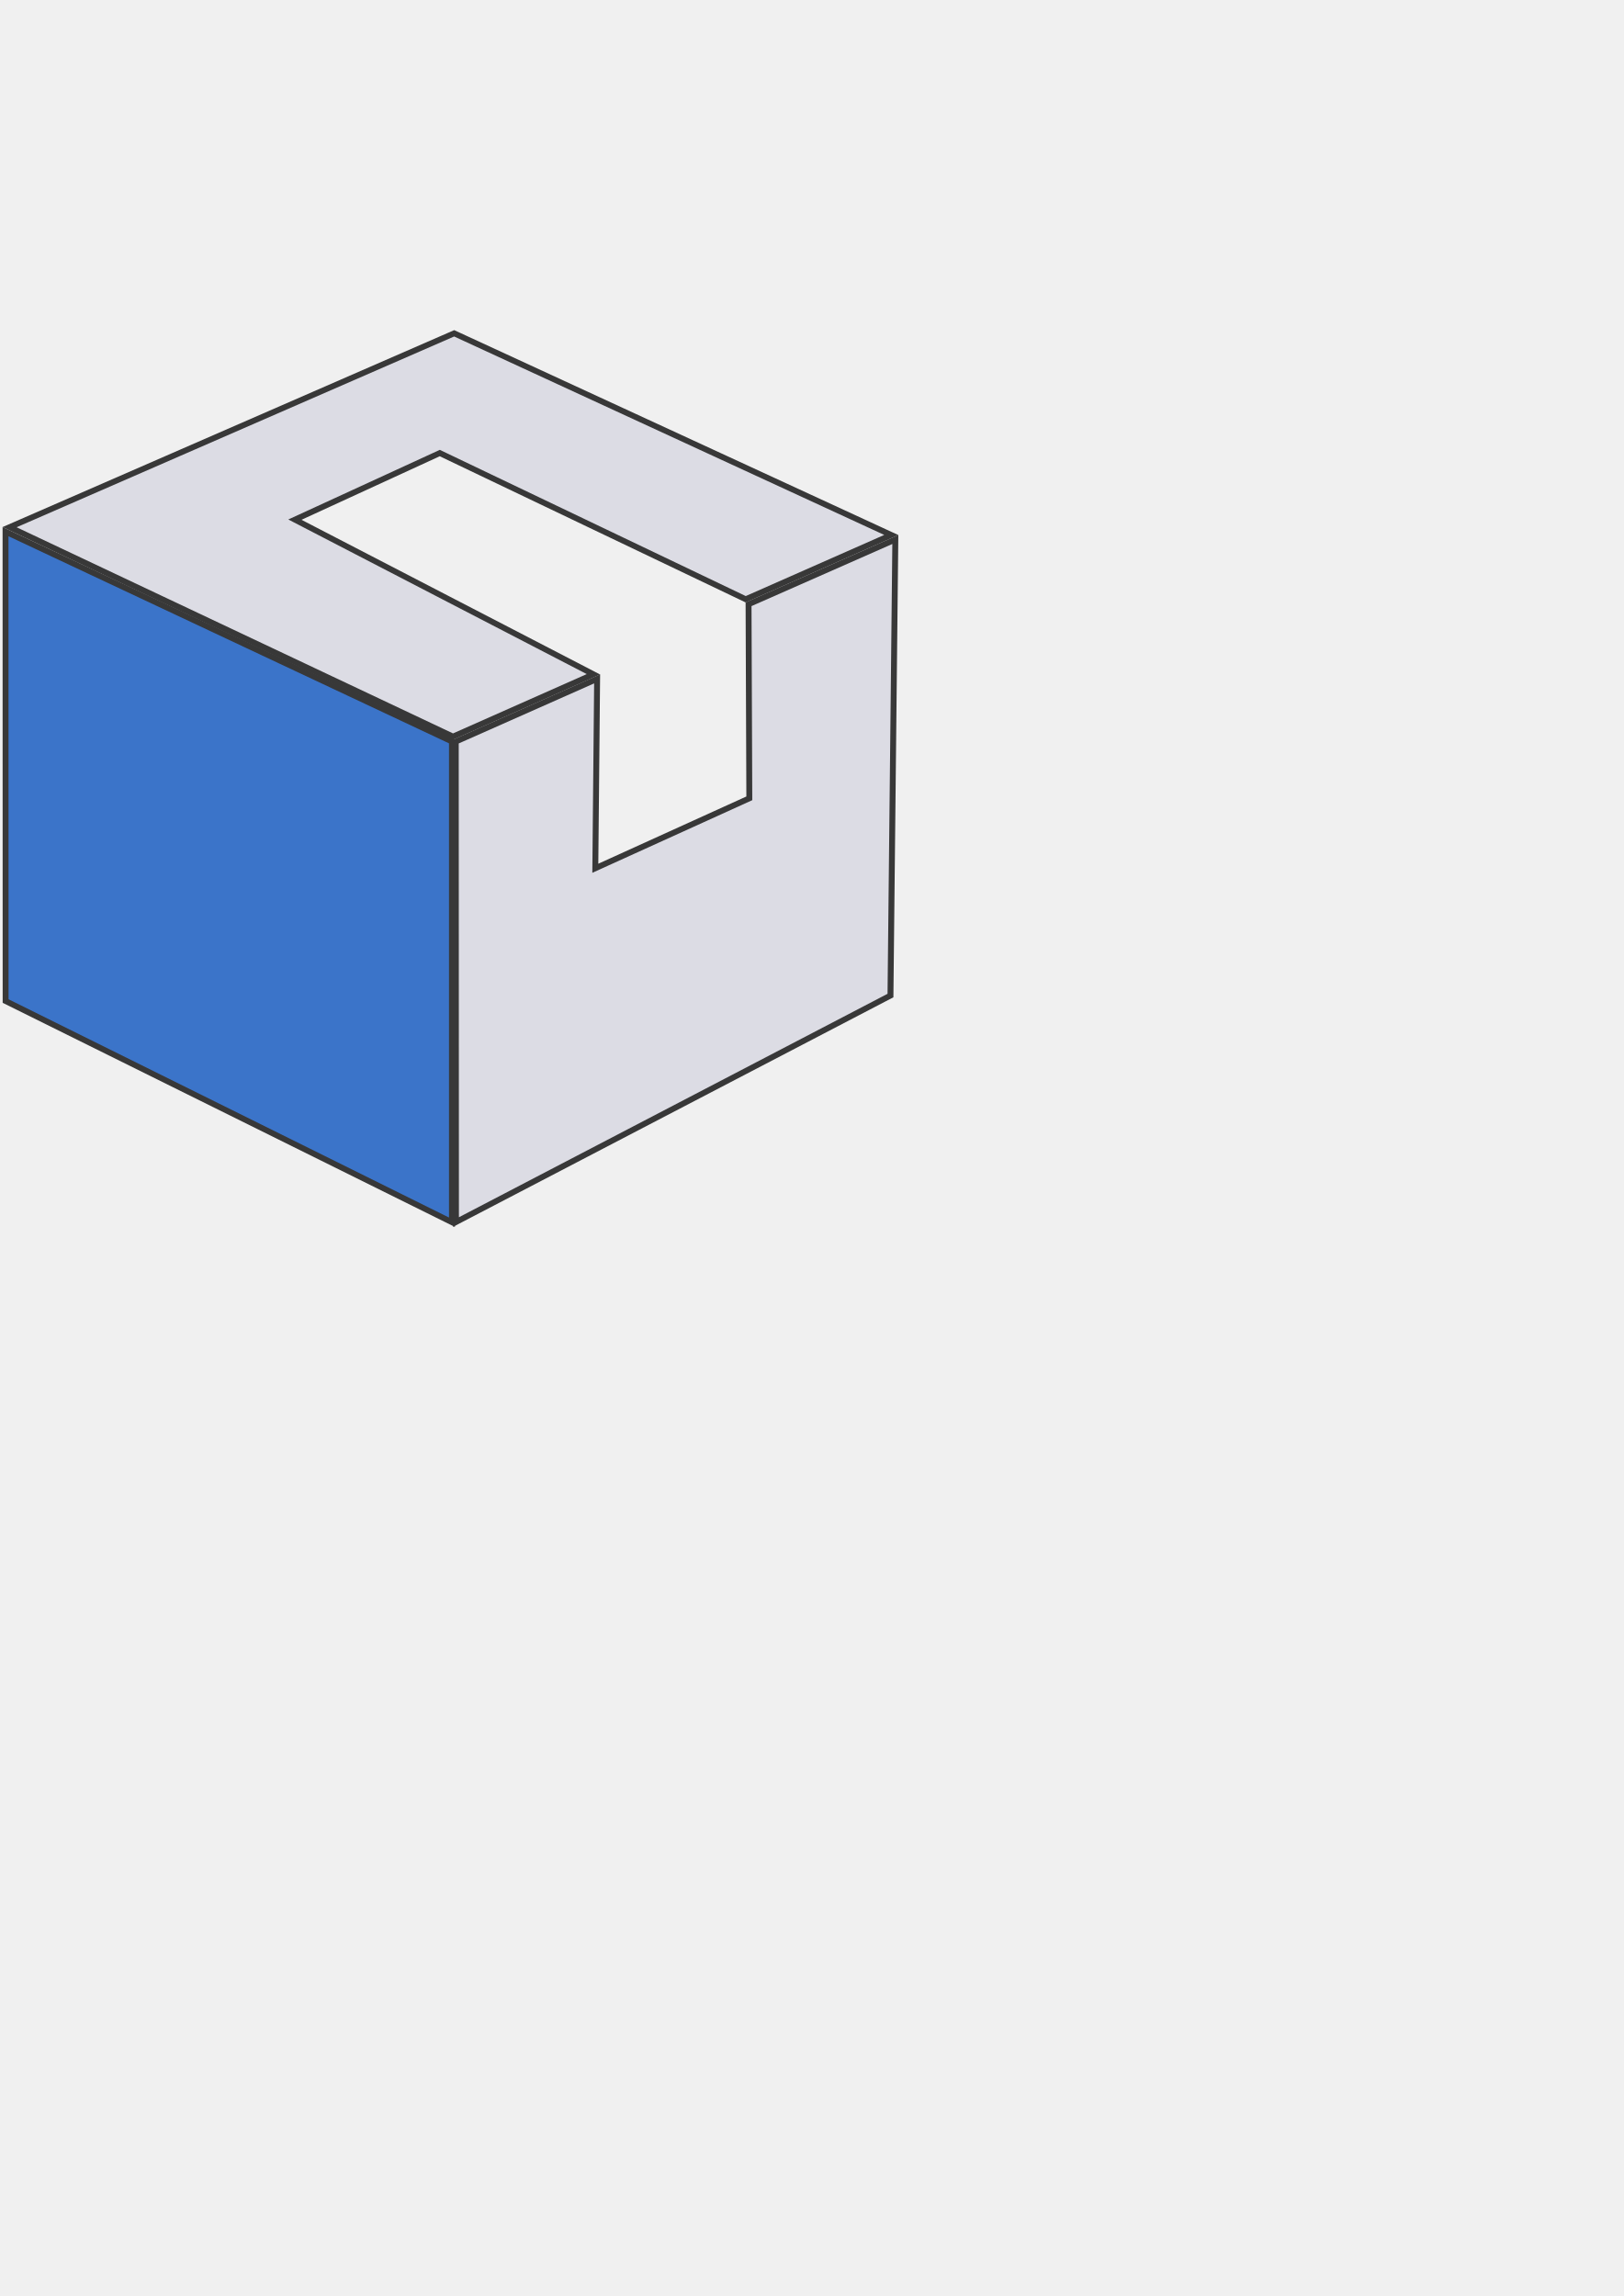
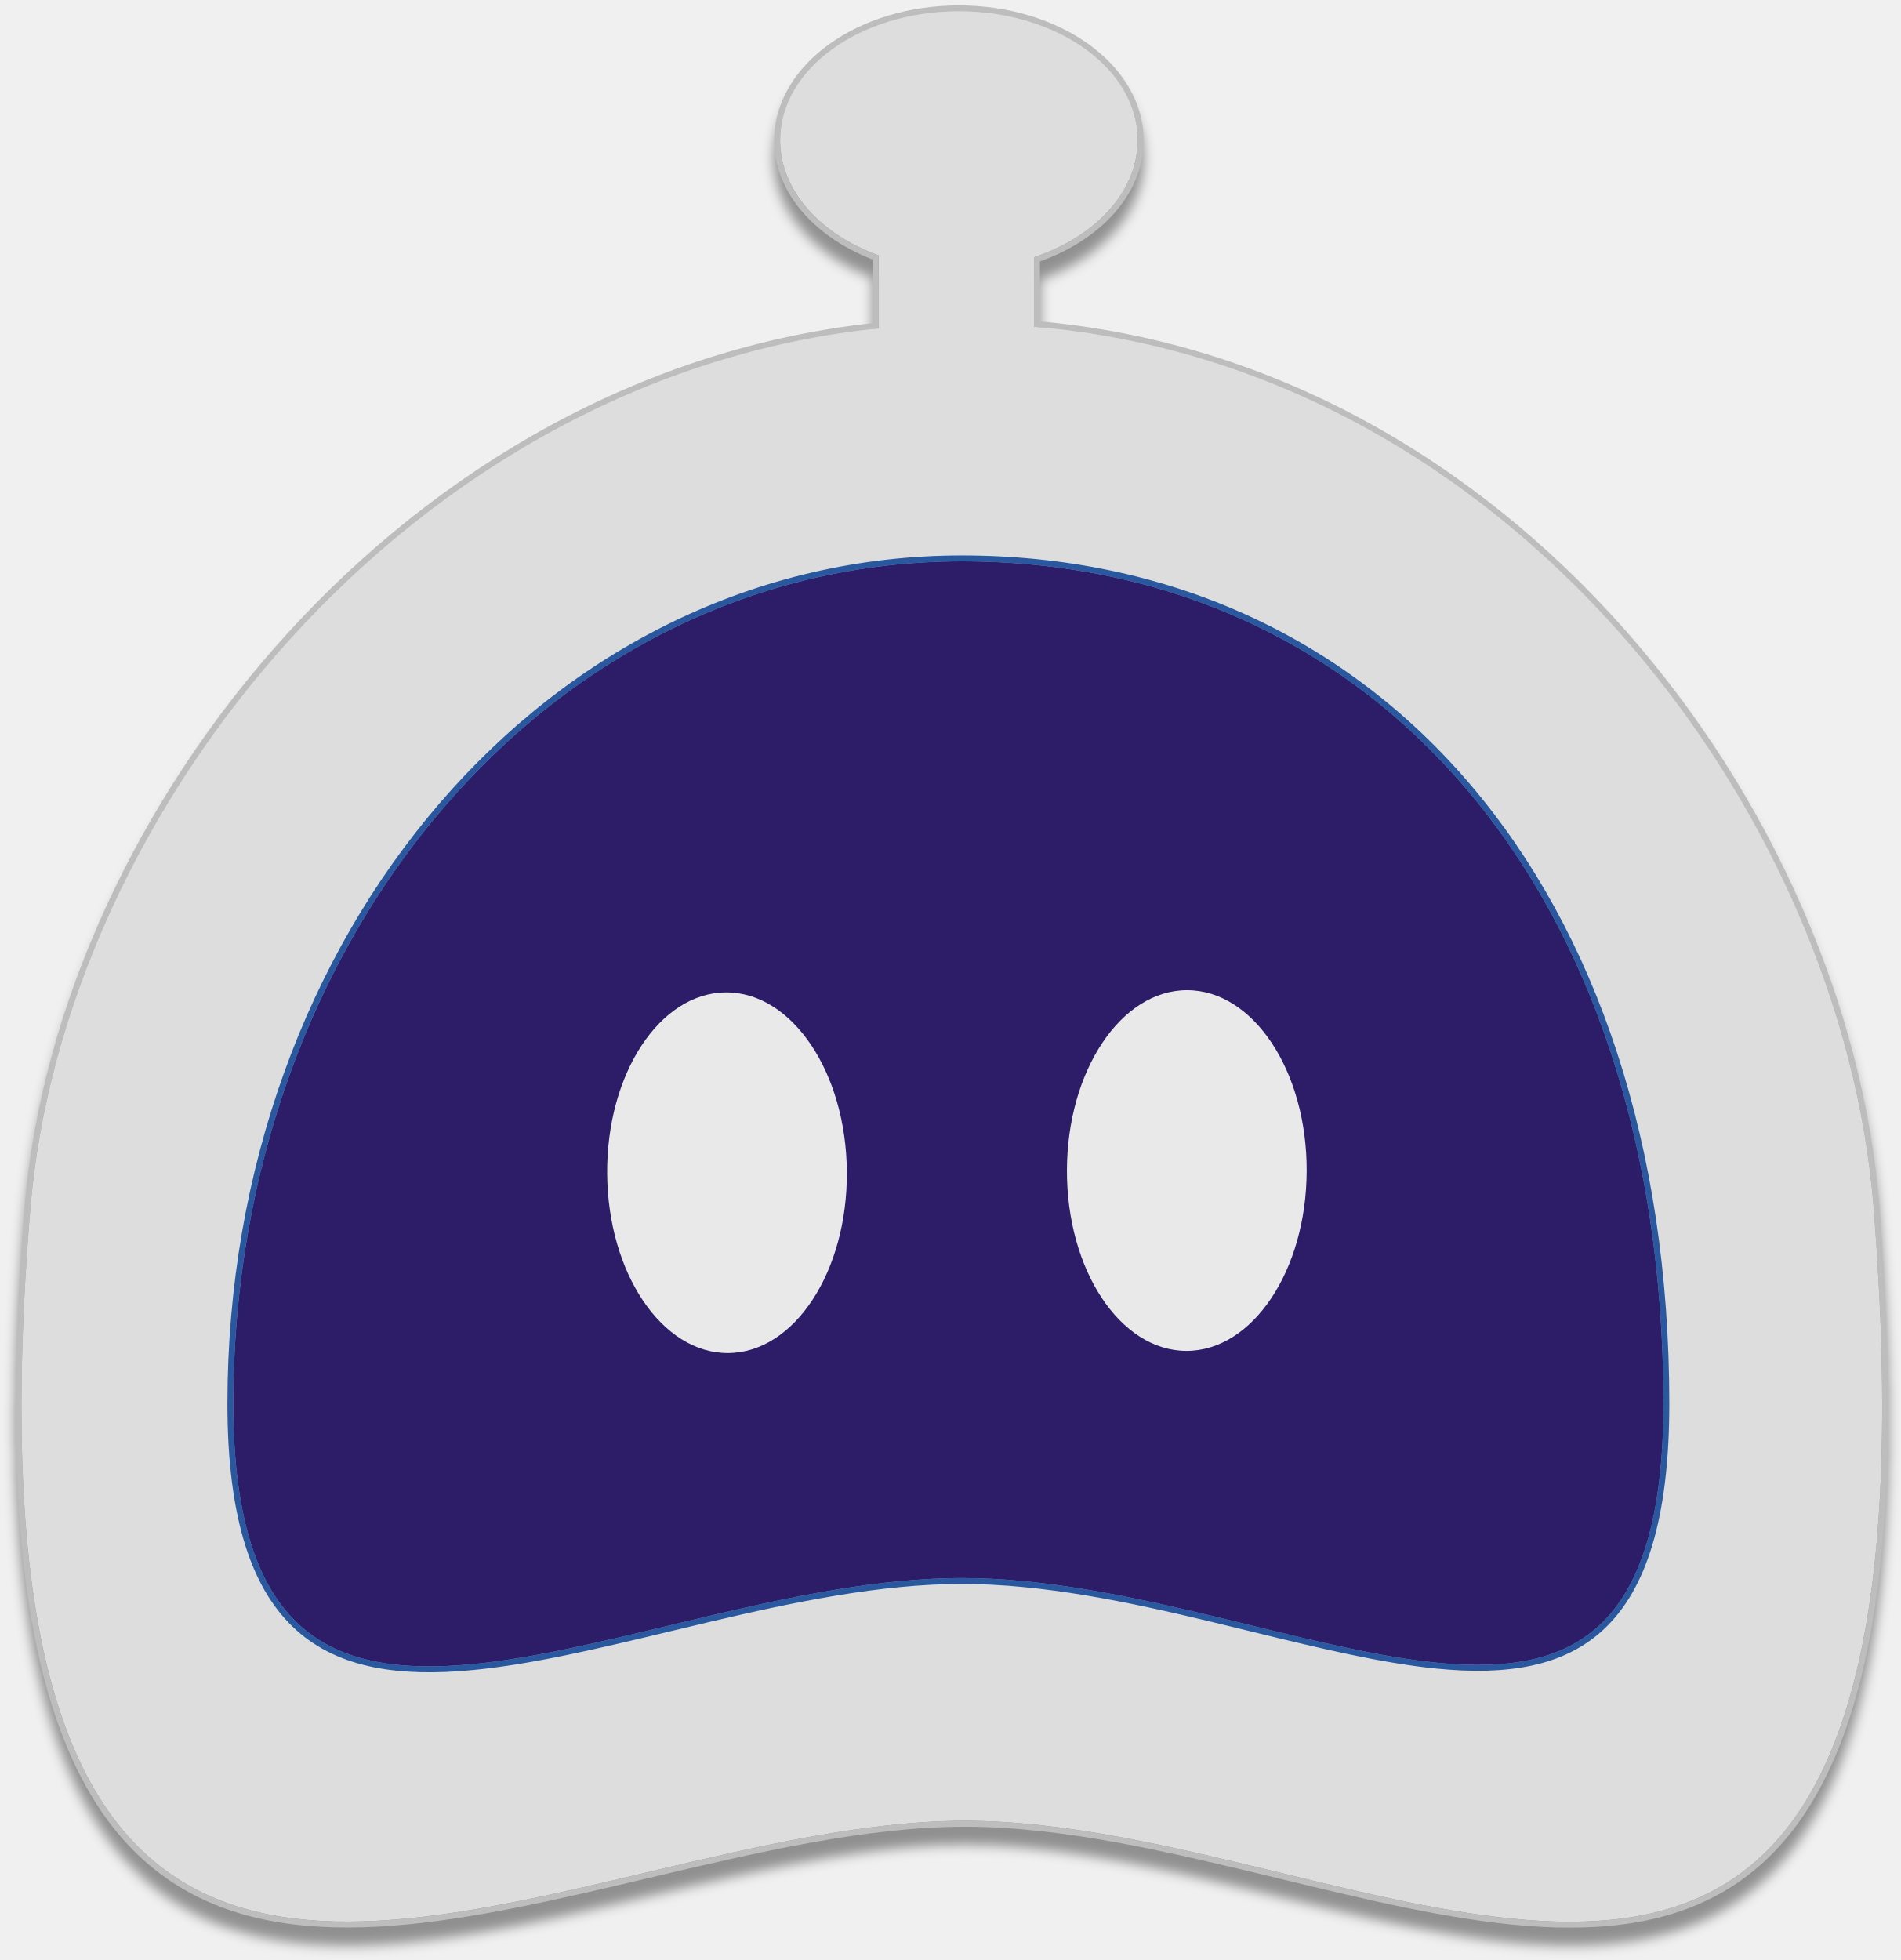
- <svg xmlns="http://www.w3.org/2000/svg" width="210mm" height="297mm" viewBox="0 0 210 297" version="1.1" id="svg8">
-   <defs id="defs2" />
-   <g id="layer1">
-     <g id="g4510" transform="matrix(1.421143,0,0,1.396107,-46.22374,-42.11368)">
-       <g id="g4619" transform="matrix(0.6091874,0,0,0.6631879,48.57822,20.59346)">
-         <g transform="matrix(1.270931,0,0,1.226802,-33.94183,-13.96602)" id="g4592">
-           <g id="g4499" transform="matrix(1.16313,0,0,1.104426,-54.53535,-9.031016)">
-             <path id="rect4494" d="m 52.581,83.957 45.114,21.64 -1e-5,49.57 -45.106,-22.808 z" style="opacity:1;fill:#3771c8;fill-opacity:0.979;stroke:#383838;stroke-width:0.596;stroke-miterlimit:4;stroke-dasharray:none;stroke-dashoffset:0;stroke-opacity:1" />
-             <path id="rect4496" d="M 97.92,63.506 52.992,83.494 97.8,105.09 111.994,98.666 81.825,82.719 96.465,75.853 127.381,90.928 142.096,84.301 Z" style="opacity:1;fill:#dbdbe3;fill-opacity:0.979;stroke:#383838;stroke-width:0.596;stroke-miterlimit:4;stroke-dasharray:none;stroke-dashoffset:0;stroke-opacity:1" />
-             <path style="opacity:1;fill:#dbdbe3;fill-opacity:0.979;stroke:#383838;stroke-width:0.596;stroke-miterlimit:4;stroke-dasharray:none;stroke-dashoffset:0;stroke-opacity:1" d="m 142.503,84.767 -14.833,6.675 0.077,20.014 -15.563,7.211 0.182,-19.527 -14.284,6.465 0.02,49.543 43.91,-23.356 z" id="path4611" />
-           </g>
-         </g>
-       </g>
-     </g>
+ <svg xmlns="http://www.w3.org/2000/svg" width="322" height="332" viewBox="0 0 322 332" fill="none">
+   <g filter="url(#filter0_d)">
+     <mask id="path-1-outside-1" maskUnits="userSpaceOnUse" x="2.631" y="0.918" width="318" height="326" fill="black">
+       <rect fill="white" x="2.631" y="0.918" width="318" height="326" />
+       <path fill-rule="evenodd" clip-rule="evenodd" d="M192.73 23.751C192.73 32.532 185.539 40.102 175.17 43.568V55.357C255.423 62.077 312.111 137.122 317.415 204.676C328.373 344.232 274.991 331.298 217.104 317.271C199.062 312.9 180.582 308.422 163.476 308.422C146.525 308.422 127.94 312.815 109.628 317.144C50.168 331.2 -6.417 344.576 5.145 204.676C10.707 137.369 69.709 63.833 148.832 55.626V43.261C138.939 39.668 132.153 32.281 132.153 23.751C132.153 11.693 145.713 1.918 162.441 1.918C179.169 1.918 192.73 11.693 192.73 23.751Z" />
+     </mask>
+     <path fill-rule="evenodd" clip-rule="evenodd" d="M192.73 23.751C192.73 32.532 185.539 40.102 175.17 43.568V55.357C255.423 62.077 312.111 137.122 317.415 204.676C328.373 344.232 274.991 331.298 217.104 317.271C199.062 312.9 180.582 308.422 163.476 308.422C146.525 308.422 127.94 312.815 109.628 317.144C50.168 331.2 -6.417 344.576 5.145 204.676C10.707 137.369 69.709 63.833 148.832 55.626V43.261C138.939 39.668 132.153 32.281 132.153 23.751C132.153 11.693 145.713 1.918 162.441 1.918C179.169 1.918 192.73 11.693 192.73 23.751Z" fill="#DDDDDD" />
+     <path d="M175.17 43.568L174.853 42.62L174.17 42.848V43.568H175.17ZM175.17 55.357H174.17V56.276L175.086 56.353L175.17 55.357ZM317.415 204.676L316.418 204.754L316.418 204.754L317.415 204.676ZM217.104 317.271L216.869 318.243L216.869 318.243L217.104 317.271ZM109.628 317.144L109.858 318.117L109.628 317.144ZM5.145 204.676L6.142 204.758L5.145 204.676ZM148.832 55.626L148.935 56.62L149.832 56.527V55.626H148.832ZM148.832 43.261H149.832V42.56L149.173 42.321L148.832 43.261ZM175.487 44.517C186.078 40.976 193.73 33.13 193.73 23.751H191.73C191.73 31.934 184.999 39.228 174.853 42.62L175.487 44.517ZM176.17 55.357V43.568H174.17V55.357H176.17ZM175.086 56.353C254.754 63.025 311.144 137.585 316.418 204.754L318.412 204.598C313.077 136.658 256.091 61.13 175.253 54.36L175.086 56.353ZM316.418 204.754C319.154 239.596 317.865 264.836 313.532 282.883C309.203 300.916 301.857 311.682 292.532 317.728C283.19 323.786 271.689 325.22 258.817 324.224C245.939 323.226 231.832 319.811 217.34 316.299L216.869 318.243C231.32 321.745 245.593 325.206 258.663 326.218C271.738 327.23 283.751 325.805 293.62 319.406C303.508 312.995 311.07 301.703 315.477 283.35C319.88 265.011 321.155 239.533 318.412 204.598L316.418 204.754ZM217.34 316.299C199.326 311.935 180.725 307.422 163.476 307.422V309.422C180.44 309.422 198.798 313.864 216.869 318.243L217.34 316.299ZM163.476 307.422C146.386 307.422 127.681 311.849 109.398 316.171L109.858 318.117C128.2 313.781 146.665 309.422 163.476 309.422V307.422ZM109.398 316.171C94.514 319.689 79.908 323.14 66.515 324.177C53.124 325.214 41.086 323.826 31.277 317.792C21.494 311.773 13.765 301.028 9.201 283C4.632 264.954 3.255 239.683 6.142 204.758L4.148 204.593C1.254 239.618 2.615 265.138 7.262 283.491C11.914 301.863 19.879 313.127 30.23 319.495C40.555 325.847 53.088 327.223 66.669 326.171C80.247 325.119 95.012 321.627 109.858 318.117L109.398 316.171ZM6.142 204.758C11.67 137.866 70.352 64.771 148.935 56.62L148.729 54.631C69.066 62.894 9.745 136.871 4.148 204.593L6.142 204.758ZM147.832 43.261V55.626H149.832V43.261H147.832ZM131.153 23.751C131.153 32.861 138.377 40.528 148.491 44.201L149.173 42.321C139.501 38.809 133.153 31.701 133.153 23.751H131.153ZM162.441 0.918C153.891 0.918 146.109 3.415 140.439 7.502C134.771 11.588 131.153 17.32 131.153 23.751H133.153C133.153 18.125 136.315 12.941 141.609 9.124C146.902 5.309 154.264 2.918 162.441 2.918V0.918ZM193.73 23.751C193.73 17.32 190.111 11.588 184.443 7.502C178.774 3.415 170.992 0.918 162.441 0.918V2.918C170.619 2.918 177.981 5.309 183.274 9.124C188.568 12.941 191.73 18.125 191.73 23.751H193.73Z" fill="#BDBDBD" mask="url(#path-1-outside-1)" />
  </g>
+   <path d="M282.29 237.772C282.29 257.476 278.249 269.083 271.471 275.504C264.703 281.918 255.076 283.279 243.584 282.163C234.041 281.236 223.313 278.613 212.019 275.852C209.712 275.288 207.382 274.718 205.033 274.156C191.209 270.847 176.774 267.804 162.923 267.804C149.073 267.804 134.354 270.885 120.107 274.243C117.843 274.776 115.591 275.317 113.357 275.853C101.507 278.697 90.144 281.424 79.998 282.395C67.936 283.551 57.737 282.208 50.542 275.757C43.347 269.305 39.026 257.624 39.026 237.772C39.026 158.361 93.234 94.585 162.923 94.585C197.798 94.585 227.624 108.447 248.738 133.255C269.858 158.068 282.29 193.867 282.29 237.772Z" fill="#1B0A32" fill-opacity="0.9" stroke="#DADADA" />
+   <path d="M282.29 237.772C282.29 257.476 278.249 269.083 271.471 275.504C264.703 281.918 255.076 283.279 243.584 282.163C234.041 281.236 223.313 278.613 212.019 275.852C209.712 275.288 207.382 274.718 205.033 274.156C191.209 270.847 176.774 267.804 162.923 267.804C149.073 267.804 134.354 270.885 120.107 274.243C117.843 274.776 115.591 275.317 113.357 275.853C101.507 278.697 90.144 281.424 79.998 282.395C67.936 283.551 57.737 282.208 50.542 275.757C43.347 269.305 39.026 257.624 39.026 237.772C39.026 158.361 93.234 94.585 162.923 94.585C197.798 94.585 227.624 108.447 248.738 133.255C269.858 158.068 282.29 193.867 282.29 237.772Z" fill="#2C19A0" fill-opacity="0.4" stroke="#29589F" />
+   <ellipse rx="20.308" ry="30.549" transform="matrix(0.999999 0.00162136 -0.00225992 0.999997 201.051 198.274)" fill="#E9E9E9" />
+   <ellipse rx="20.304" ry="30.547" transform="matrix(0.999981 -0.00615474 0.00652856 0.999979 123.159 198.645)" fill="#E9E9E9" />
+   <defs>
+     <filter id="filter0_d" x="0.631" y="0.918" width="321.223" height="330.595" filterUnits="userSpaceOnUse" color-interpolation-filters="sRGB">
+       <feFlood flood-opacity="0" result="BackgroundImageFix" />
+       <feColorMatrix in="SourceAlpha" type="matrix" values="0 0 0 0 0 0 0 0 0 0 0 0 0 0 0 0 0 0 127 0" />
+       <feOffset dy="3" />
+       <feGaussianBlur stdDeviation="1" />
+       <feColorMatrix type="matrix" values="0 0 0 0 0 0 0 0 0 0 0 0 0 0 0 0 0 0 0.4 0" />
+       <feBlend mode="normal" in2="BackgroundImageFix" result="effect1_dropShadow" />
+       <feBlend mode="normal" in="SourceGraphic" in2="effect1_dropShadow" result="shape" />
+     </filter>
+   </defs>
</svg>
